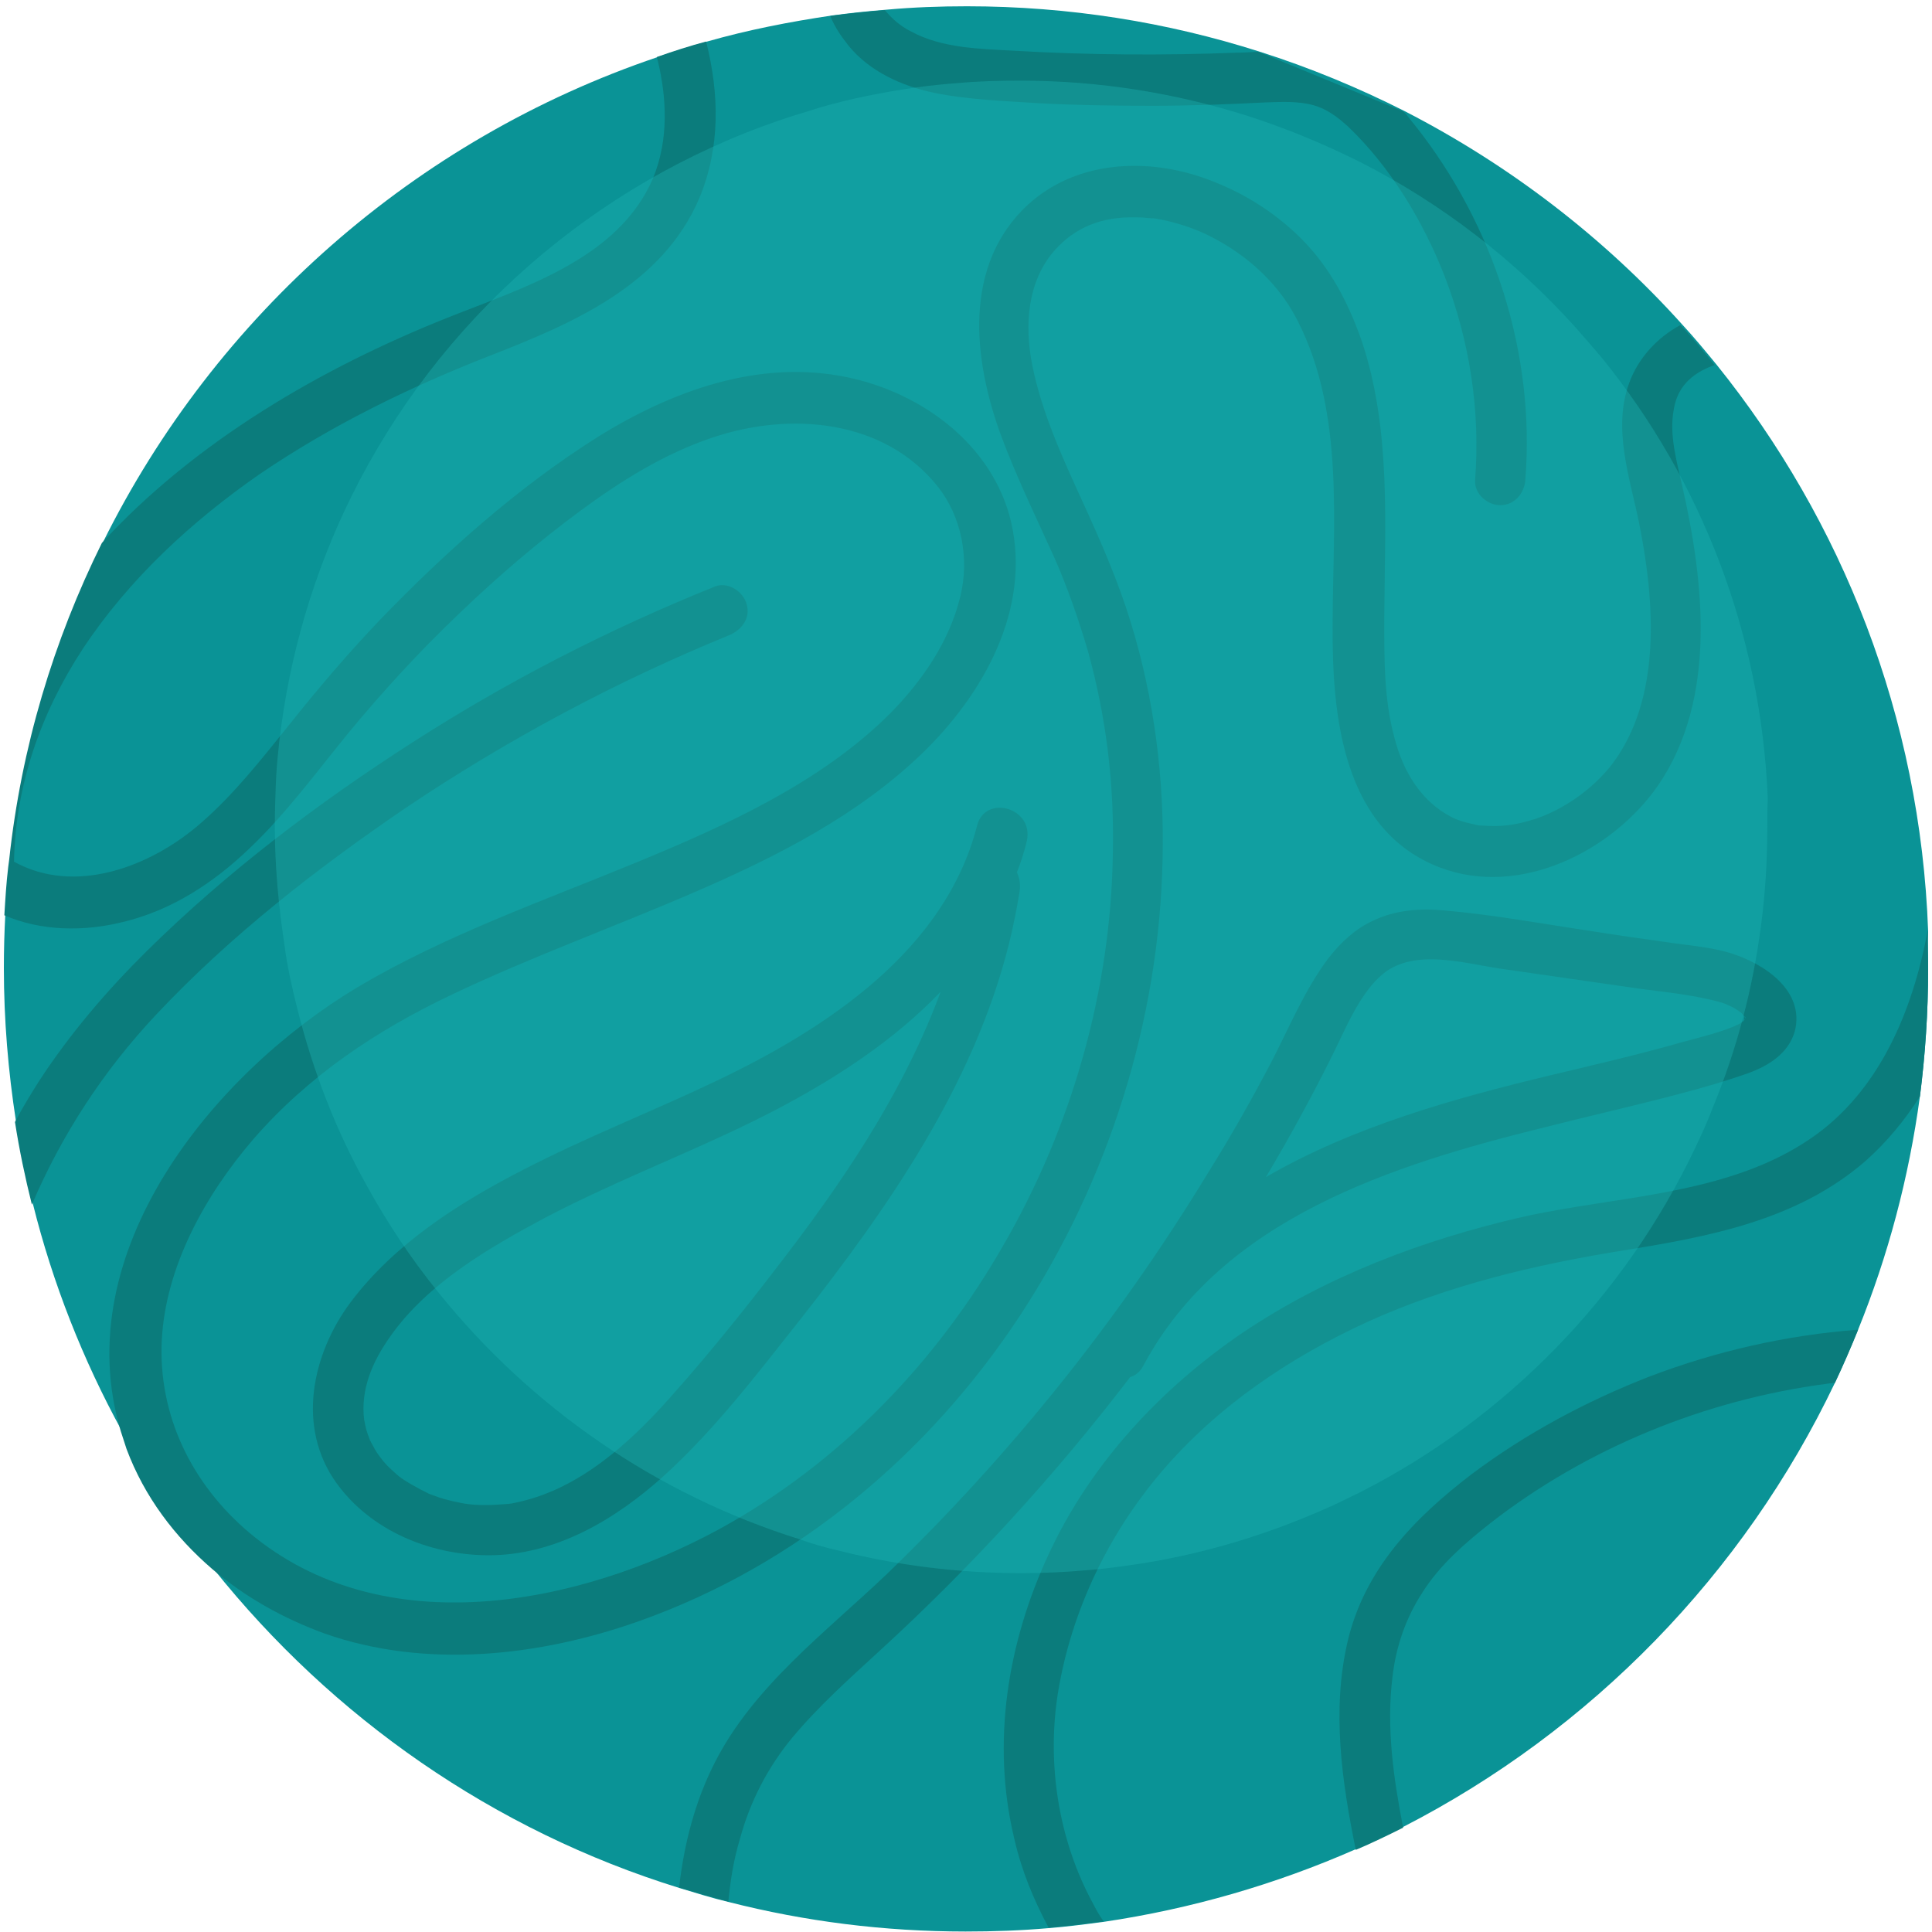
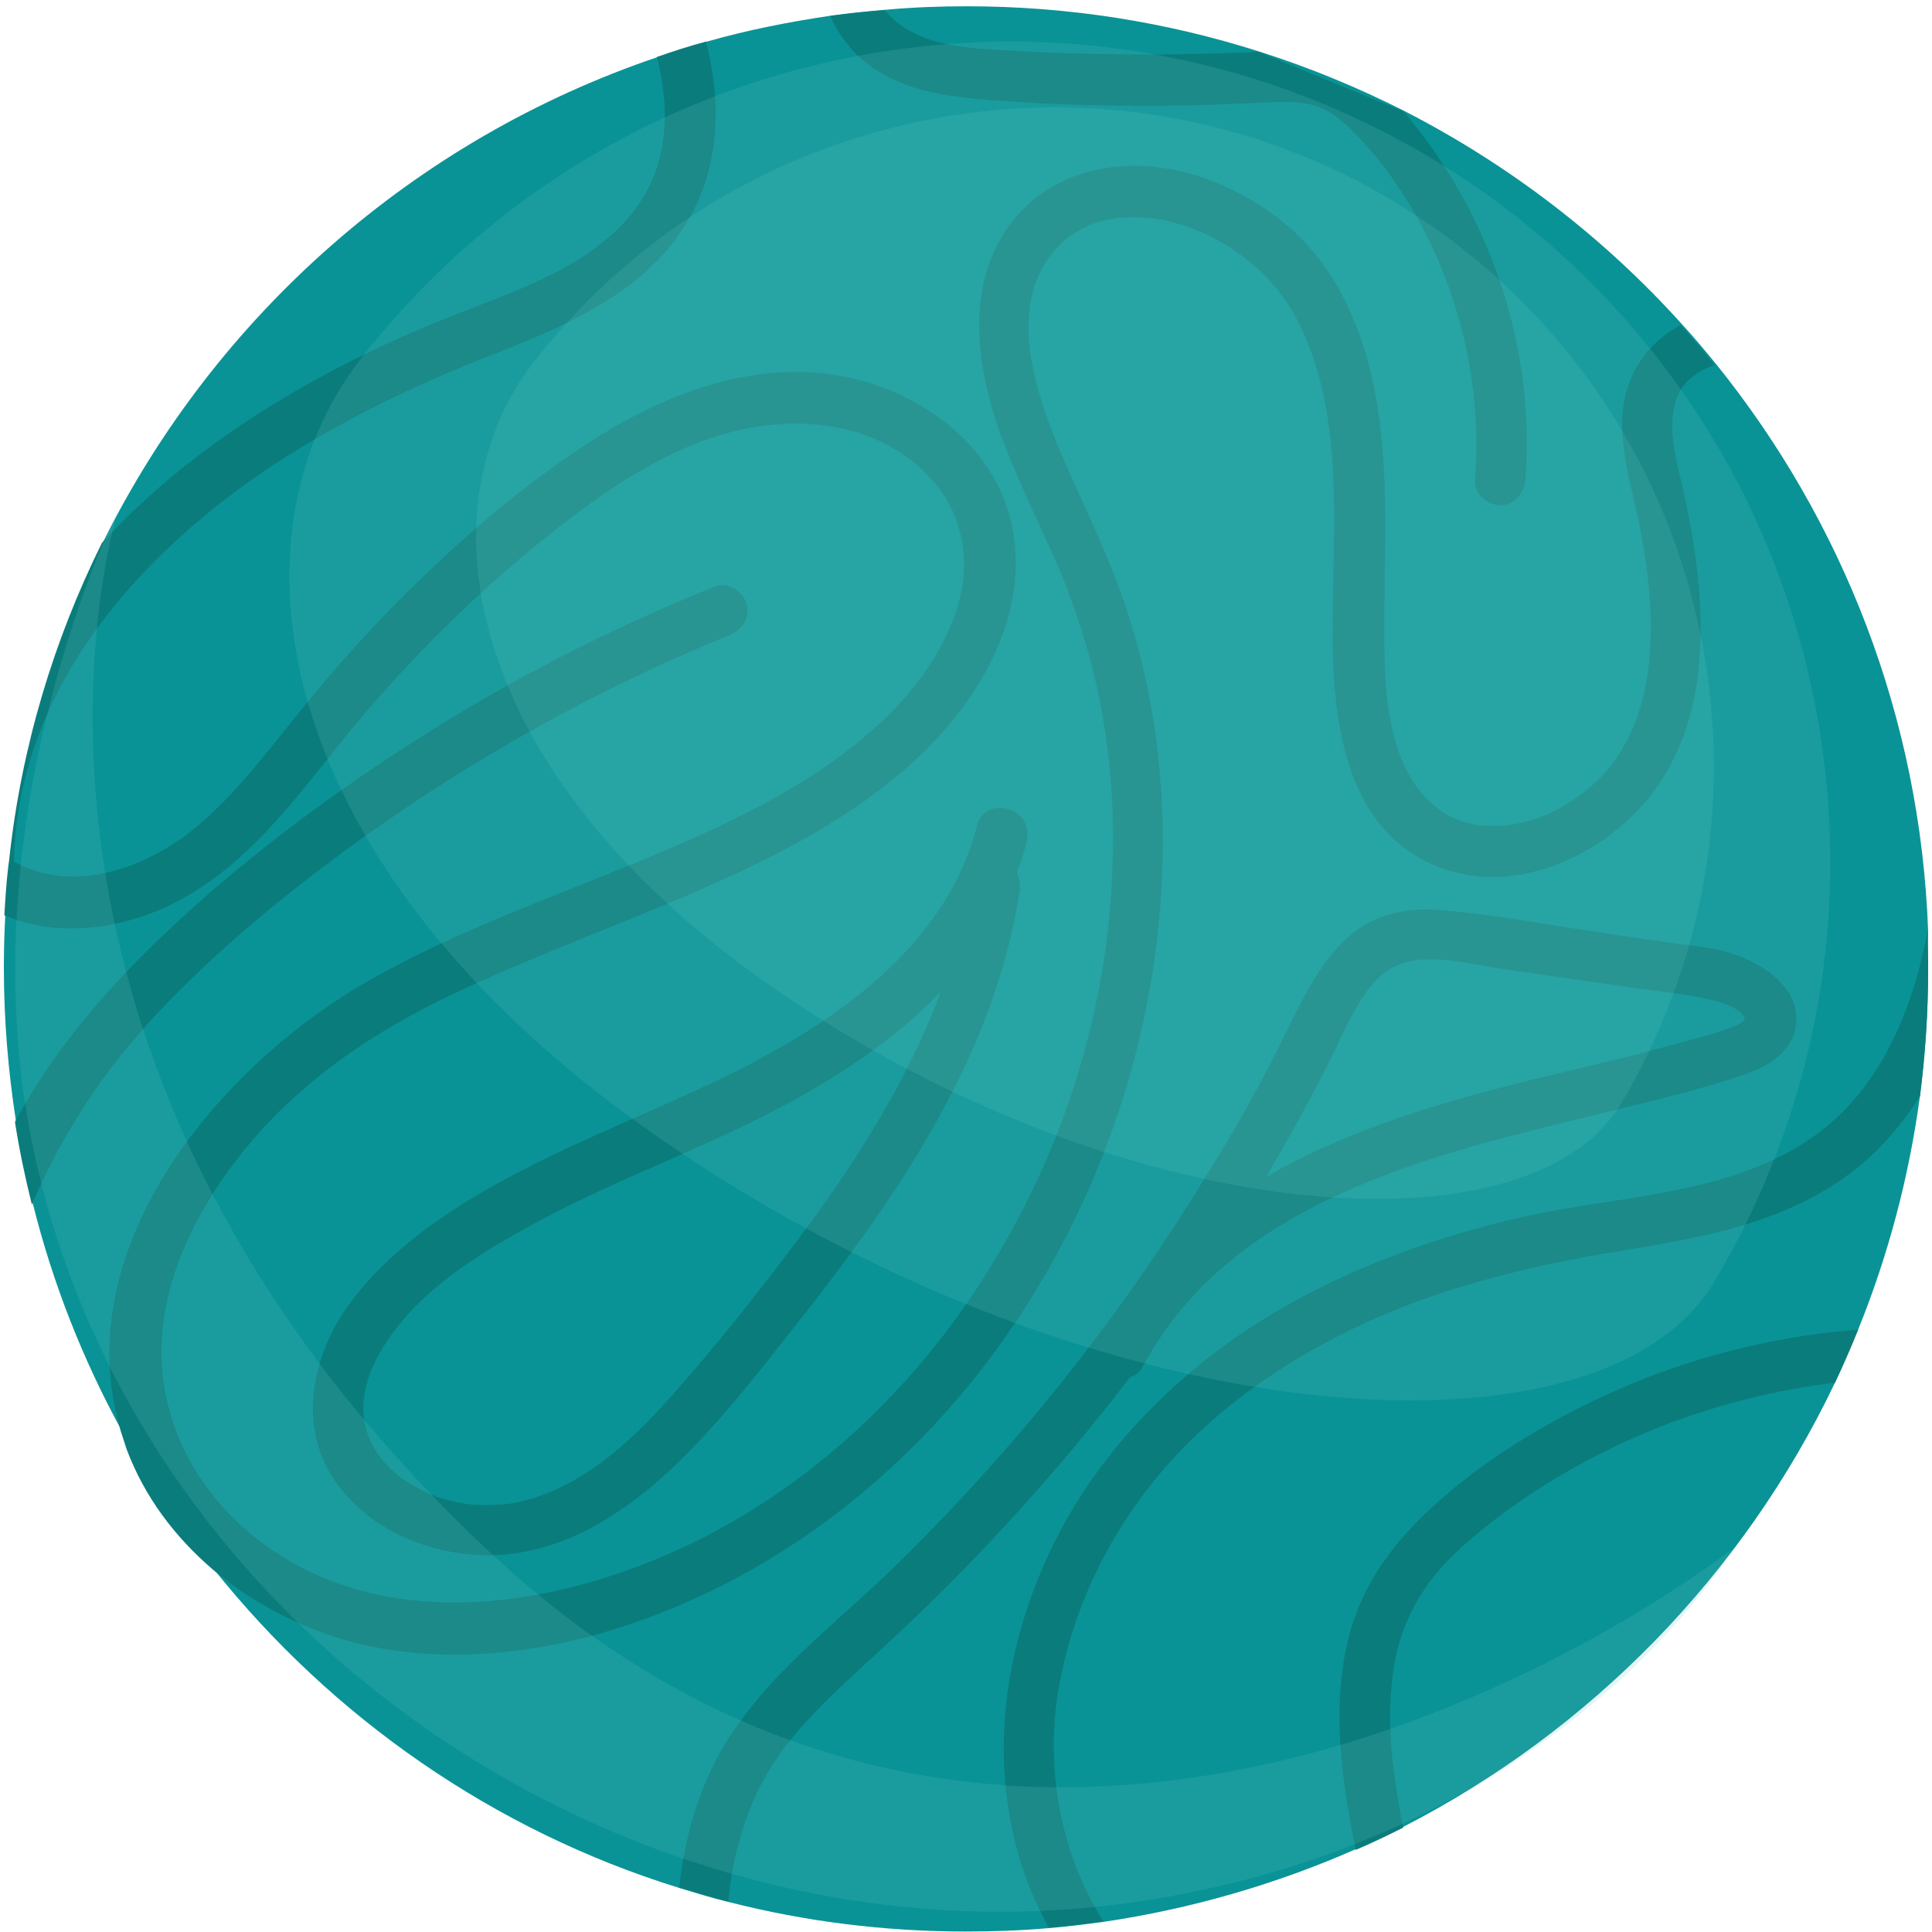
<svg xmlns="http://www.w3.org/2000/svg" version="1.1" id="Layer_1" x="0px" y="0px" viewBox="0 0 400 400" style="enable-background:new 0 0 400 400;" xml:space="preserve">
  <style type="text/css">
	.st0{fill:#0A9396;}
	.st1{fill:#0B7C7C;}
- 	.st2{opacity:0.4;}
- 	.st3{fill:#1BB2B2;}
+ 	.st2{opacity:0.18;fill:#66C6C4;}
</style>
  <g>
    <path class="st0" d="M399.2,200.6c0,9-0.6,17.8-1.7,26.4c-2.3,16.9-6.6,33-12.8,48.3c-1.5,3.7-3.1,7.4-4.8,11   c-18.9,39.6-50.5,72-89.5,92c-3.2,1.6-6.5,3.2-9.8,4.6c-16.4,7.2-33.9,12.3-52.1,15c-3.8,0.5-7.6,1-11.4,1.3   c-5.7,0.5-11.4,0.7-17.2,0.7c-16.9,0-33.3-2.1-49-6.1c-3.4-0.8-6.9-1.9-10.2-2.9c-38.5-11.9-71.9-35.3-96.5-66.1   c-7.1-9-13.5-18.5-19-28.6c-8-14.6-14.3-30.5-18.4-47c-1.4-5.6-2.6-11.3-3.5-17.1c-1.6-10.3-2.5-20.9-2.5-31.7   c0-3.7,0.1-7.4,0.3-11.1c0.2-3.4,0.4-6.7,0.8-10c0-0.5,0.1-0.9,0.2-1.4c2.6-23.4,9.3-45.5,19.2-65.6   C44.6,65.3,85.9,28.8,136.2,11.8c3.3-1.1,6.8-2.2,10.2-3.2c8.4-2.4,17.1-4.1,25.9-5.4c3.7-0.5,7.5-0.9,11.3-1.2l0,0   c5.5-0.5,11-0.7,16.6-0.7c21.1,0,41.5,3.3,60.6,9.4l0,0c10.4,3.3,20.5,7.5,30,12.3c21.8,11.2,41.3,26.2,57.5,44.2   c2.5,2.7,4.8,5.5,7.1,8.3c26,32.3,42.2,72.9,43.8,117.3C399.1,195.5,399.2,198,399.2,200.6z" />
  </g>
  <g>
    <g>
      <path class="st1" d="M1.7,179.5c-0.4,3.3-0.6,6.7-0.8,10c7.6,3.3,16.5,3.4,24.5,1.4c10.1-2.4,18.8-8.1,26.2-15.2    c7.6-7.2,13.8-15.7,20.5-23.9c7.1-8.6,14.8-17,22.9-24.7c7.9-7.6,16.3-14.8,25.1-21.3c8.4-6.2,17.5-11.9,27.4-15.2    c16.3-5.5,35.7-3.7,46.7,10.2c4.8,6.1,6.6,14.7,4.6,22.8c-2.3,9.3-7.9,17.4-14.5,24.1c-14.3,14.3-34,23.2-52.4,30.8    c-19.4,8-39.7,15.1-57.9,25.9c-30,18-60.1,54.9-49,91.9c0.4,1.2,0.8,2.5,1.2,3.7c3.7,9.9,10,18.2,17.8,24.9    c6.8,5.8,14.7,10.2,23.2,13.3c21,7.4,44.7,4.7,65.2-2.6c32.7-11.6,60-34.6,78.9-63.4c18.2-27.8,28.7-60.9,29.4-94.2    c0.4-16.6-1.7-33.3-6.6-49.2c-2.6-8.5-6.2-16.7-9.9-24.8c-4.2-9.2-8.5-18.5-10.5-28.5c-1.6-8.2-1-17.2,4.6-23.6    c4.4-5,10-7,16.5-6.9c0.8,0,1.6,0,2.4,0.1c0.4,0,0.9,0.1,1.3,0.1c0.1,0,0.1,0,0.1,0h0.1c0.1,0,0.1,0,0.2,0c2,0.3,4,0.8,5.9,1.4    c3.5,1.1,6.2,2.4,9.6,4.5c6,3.8,11.1,9,14.3,15.4c9.8,19.3,7.2,42.4,7.2,63.2c-0.1,18.6,2.1,42.2,22.2,49.9    c16.5,6.3,35.7-3.3,45.2-17c12.3-18,9.5-42.3,4.9-62.4c-1.1-4.8-2.6-10.2-1.7-15.2c0.6-4.1,2.8-6.6,5.9-8.3    c0.8-0.4,1.6-0.8,2.6-1.1c-2.3-2.9-4.6-5.7-7.1-8.3c-4.8,2.6-8.7,6.8-10.6,12c-3.5,9.5,0.2,19.8,2.1,29.2    c3.2,16.1,4.7,36.1-5.7,49.8c-3.9,5-9.8,9.2-15.7,11.2c-3.5,1.1-6,1.6-9.5,1.5c-0.7,0-1.5-0.1-2.3-0.1c-0.1,0-0.4-0.1-0.5-0.1l0,0    c-0.3-0.1-0.5-0.1-0.8-0.2c-1.6-0.3-3.4-0.9-4.3-1.4c-6.3-3.2-10.1-9.4-11.9-16.5c-2.2-8-2.1-16.5-2.1-24.7    c0.1-19.1,1.5-39.1-4.7-57.5c-2.7-7.7-6.4-14.9-12.2-20.8c-5.1-5.2-11.4-9.3-18.2-12c-12.7-5.2-28.1-4.9-38.6,4.6    c-13.7,12.6-11.4,32.3-5.6,48c3.2,8.6,7.3,17,11.1,25.4c2.6,5.9,5,12.8,6.9,19.3c3.8,13.9,5.4,27.3,5.1,41.7    c-0.4,28.2-8.4,56.4-22.6,81c-14,24.5-34.1,45.3-58.9,58.9c-29.1,15.8-69.6,23.9-97.2,0.8c-12-10.1-19-24.4-18.2-40    c0.8-15.2,9-30,19-41.6c11.4-13.1,25.5-22.5,41.1-29.9c16.6-7.9,33.9-14.1,50.7-21.4c16.6-7.2,33.3-15.7,46.5-28.4    c12.7-12.2,22.8-30,18.5-48.2c-3.8-15.8-18.4-26.6-33.9-29.8c-18.2-3.8-36.3,2.8-51.7,12.4c-16.5,10.4-31.5,23.8-45,37.8    c-6.6,6.9-12.8,14.2-18.7,21.6c-5.8,7.2-11.4,14.4-18.4,20.5c-10.4,9.1-26.1,15-38.7,8c0.3-15.8,5.5-30.7,14.2-44    c9.5-14.4,22.5-26.4,36.6-36.2C68.7,88,84.7,80.2,101.3,73.7c17.2-6.7,35.8-14.6,43.5-32.7c4.4-10.6,4.1-21.6,1.4-32.4    c-3.4,0.9-6.8,2-10.2,3.2c2.1,8.3,2.5,17.1-0.8,25.1c-7.2,16.8-27.1,22.7-42.6,28.9c-26.1,10.4-52.2,25.6-71.5,46.6    c-10,20.2-16.7,42.3-19.2,65.6L1.7,179.5z" />
      <path class="st1" d="M399.2,200.6c0,9-0.6,17.8-1.7,26.4c-3.1,4.9-6.9,9.5-11.3,13.4c-14.3,12.4-32.7,15.7-50.8,18.6    c-17.8,2.9-35.5,7.1-52.1,14.6c-16.2,7.4-31.2,17.5-42.8,31.1c-11,12.9-18.6,28.7-21.4,45.4c-2.5,15.1,0.1,31.1,7.3,44.2    c0.6,1.2,1.3,2.4,2.1,3.5c-3.8,0.5-7.6,1-11.4,1.3c-3.1-5.8-5.6-11.8-7.1-18.4c-4.8-19.9-1.4-40.7,7.2-59.1    c8.7-18.7,23.2-34.2,40.1-45.7c17.4-11.7,37.3-19.2,57.7-23.9c19.9-4.5,42.5-4.4,59.9-16.3c14.2-9.7,21.1-26.4,24.2-43    C399.1,195.5,399.2,198,399.2,200.6z" />
    </g>
    <g>
      <path class="st1" d="M358.2,197.3c-4.3-1.3-9.1-1.6-13.6-2.3c-4.9-0.7-10-1.4-14.9-2.2c-10.2-1.5-20.3-3.4-30.6-4.3    c-5-0.5-10.2-0.1-14.8,2.1c-3.7,1.7-6.7,4.5-9.2,7.7c-5,6.6-8.2,14.5-12,21.8c-4.1,7.8-8.4,15.4-13.1,22.9    c-18.5,30.4-40.8,58.2-66.4,82.9c-12.7,12.1-27.7,23.3-35.7,39.2c-4.1,8.1-6.3,16.9-7.3,25.7c3.4,1,6.8,2,10.2,2.9    c0.4-4.3,1.1-8.7,2.4-13c2.1-7.7,5.7-14.7,10.8-20.9c5.5-6.6,11.8-12.2,18.1-18c18.9-17.3,36.3-36.3,51.9-56.7    c1.1-0.3,2.1-1.1,2.8-2.5c16.3-30.4,51.8-41.5,83-49.2c9.4-2.4,18.8-4.5,28.2-7c4.6-1.2,9.4-2.6,13.9-4.2c4.2-1.5,8.4-4.1,9.7-8.7    C373.7,205.1,365.3,199.5,358.2,197.3z M361.2,211.1c-0.1,0.1-0.2,0.2-0.2,0.3c-0.1,0-0.9,0.6-0.9,0.6c-3,1.5-7.9,2.7-11.6,3.7    c-9.1,2.6-18.2,4.7-27.4,6.9c-20.1,4.8-41.1,10.7-59,21.1c4.7-7.9,9.2-16.1,13.3-24.3c3.1-6.1,6-13.8,11.1-17.9    c6.5-5.1,16.5-2.1,23.8-1c9.7,1.4,19.3,2.8,29.1,4.2c4.6,0.6,9.4,1.1,13.9,2.1c1.1,0.2,3.3,0.8,3.8,1c0.7,0.3,1.4,0.6,2.1,1    c0.3,0.2,0.6,0.4,0.9,0.6c0.1,0.1,0.2,0.2,0.3,0.2l0,0c0.1,0.1,0.1,0.1,0.3,0.3c0.2,0.2,0.3,0.4,0.5,0.6c0,0,0,0,0,0.1    C361,210.7,361.1,210.9,361.2,211.1z M361.3,210.9L361.3,210.9L361.3,210.9L361.3,210.9C361.2,210.3,361.5,210.5,361.3,210.9z" />
    </g>
    <g>
      <path class="st1" d="M202.3,170.9c-6.6,25.8-31,41.9-53.8,52.8c-13.4,6.4-27.3,11.8-40.4,18.6c-13.2,6.8-26.4,15.2-35.5,27.3    c-8,10.7-11.3,25.9-2.9,37.5c7.1,9.8,19.2,14.8,31.2,14.9c13.9,0.1,26.4-7.3,36.5-16.4c10.6-9.6,19.4-21.2,28.2-32.3    c18.4-23.4,36-48.7,43.3-77.9c0.9-3.6,1.6-7.2,2.2-10.8c0.4-2.8-0.7-5.7-3.7-6.5c-2.5-0.7-6.1,0.8-6.5,3.7    c-4.3,28.2-19.2,52.9-36.1,75.4c-8.3,11-17,22-26.2,32.3c-8.3,9.3-18.4,18.5-30.9,21.4c-0.6,0.1-1.2,0.3-1.9,0.4    c-0.3,0-0.5,0.1-0.8,0.1c0.2,0,0.8-0.1-0.2,0c-1.3,0.1-2.8,0.2-4.2,0.2c-3,0-4.2-0.2-6.9-0.8c-1.2-0.3-2.5-0.6-3.7-1.1    c-0.6-0.2-1.2-0.4-1.7-0.7c0.6,0.3-1-0.5-1.2-0.6c-1.1-0.6-2.2-1.2-3.3-1.9c-1.2-0.8-1.2-0.8-2.5-2c-0.9-0.8-1.7-1.6-2.5-2.7    c-0.4-0.5,0,0,0,0c-0.2-0.3-0.4-0.5-0.6-0.8c-0.4-0.6-0.7-1.1-1-1.7c-0.2-0.4-0.5-0.9-0.7-1.3c0.3,0.7-0.2-0.7-0.3-0.9    c-0.2-0.6-0.4-1.1-0.5-1.7c-0.1-0.3-0.3-1.6-0.3-1.4c-0.8-6.3,1.7-12.1,5.4-17.3c7.7-11,20.5-18.4,32.1-24.6    c12.8-6.7,26-11.9,39-18c22.9-10.8,47-26.1,57.4-50.3c1.3-3.2,2.5-6.3,3.3-9.7C214.1,167.2,204,164.4,202.3,170.9L202.3,170.9z" />
    </g>
    <g>
      <path class="st1" d="M151,131.5c-23.5,9.6-45.9,21.6-66.9,35.7c-18.5,12.6-36.4,26.5-51.8,42.9c-10.9,11.6-19.5,24.8-25.7,39.3    c-1.4-5.6-2.6-11.3-3.5-17.1c1.5-2.9,3.3-5.8,5-8.5c6.4-9.8,14-18.7,22.3-26.9c16.6-16.4,35.5-30.7,55-43.2    c19.9-12.8,40.8-23.5,62.7-32.3c2.7-1,5.8,1.1,6.5,3.7C155.4,128,153.6,130.4,151,131.5z" />
    </g>
    <g>
      <path class="st1" d="M384.7,275.3c-1.5,3.7-3.1,7.4-4.8,11c-0.6,0.1-1.2,0.1-1.7,0.2c-25.1,3.3-49.7,13.3-69.7,28.9    c-5.2,4.1-10.4,8.6-14,14.3c-3.4,5.2-5.5,11.2-6.2,17.5c-1.3,10.4,0.2,20.9,2.2,31.2c-3.2,1.6-6.5,3.2-9.8,4.6    c-2.9-14.2-5-28.9-1.7-43.1c3.5-15,13.8-25.6,25.7-34.7c11.2-8.4,23.7-15.1,36.8-20.2C355.4,279.7,370,276.4,384.7,275.3z" />
    </g>
    <g>
      <path class="st1" d="M260.5,10.7L260.5,10.7c-1.4,0.1-2.9,0.2-4.3,0.2c-15.4,0.6-30.9,0.5-46.3-0.4c-7.1-0.4-14.9-0.5-21.3-4    c-2.2-1.1-3.9-2.6-5.4-4.4l0,0c-3.8,0.3-7.5,0.7-11.3,1.2c0.9,2.3,2.3,4.3,3.9,6.3c4.3,5.2,10.9,8.2,17.5,9.6    c7.3,1.5,14.8,1.7,22.2,2.2c7.7,0.4,15.4,0.5,23.2,0.5c7.8,0,15.5-0.3,23.4-0.7c3.3-0.1,6.7-0.3,9.9,0.6c2.8,0.8,5,2.5,7.1,4.4    c8.8,8.4,15.6,19.7,20,31c5.2,13.5,7.4,27.8,6.3,42.2c-0.2,2.9,2.6,5.2,5.2,5.2c3,0,5-2.5,5.2-5.2c2.1-26.2-6.5-52.8-22.8-73.4    c-0.8-0.9-1.5-2-2.4-2.9L260.5,10.7z" />
    </g>
  </g>
-   <g class="st2">
-     <path class="st3" d="M365.9,171.1c0,6.9-0.4,13.8-1.3,20.5c-1.7,13.1-5,25.6-9.9,37.5c-1.1,2.9-2.4,5.8-3.7,8.5   c-14.6,30.8-39.1,55.9-69.3,71.3c-2.5,1.2-5,2.5-7.6,3.6c-12.7,5.6-26.2,9.6-40.4,11.6c-2.9,0.4-5.9,0.8-8.8,1   c-4.4,0.4-8.8,0.6-13.4,0.6c-13.1,0-25.8-1.6-38-4.7c-2.7-0.6-5.4-1.4-7.9-2.3c-29.8-9.3-55.8-27.4-74.9-51.2   c-5.6-6.9-10.5-14.3-14.8-22.1c-6.3-11.3-11.1-23.6-14.3-36.4c-1.1-4.3-2.1-8.7-2.7-13.3c-1.2-8-2-16.2-2-24.6   c0-2.9,0.1-5.8,0.2-8.6c0.1-2.6,0.3-5.1,0.6-7.7c0-0.4,0.1-0.7,0.1-1.1c2.1-18.1,7.2-35.2,14.9-50.8c18-36.5,50-64.8,89-78.1   c2.6-0.9,5.2-1.6,7.9-2.5c6.5-1.9,13.2-3.2,20.1-4.2c2.9-0.4,5.8-0.7,8.7-0.9l0,0c4.2-0.4,8.5-0.5,12.9-0.5c16.4,0,32.2,2.6,47,7.3   l0,0c8.1,2.6,15.8,5.8,23.4,9.6c16.9,8.6,32,20.3,44.6,34.3c1.9,2.2,3.7,4.2,5.6,6.5c20.2,25,32.7,56.6,34.1,91   C365.9,167.2,365.9,169.1,365.9,171.1z" />
-   </g>
+   <path class="st2" d="M177,11.7C269.2-6,358.3,54.4,375.9,146.5c8.1,42.6-0.4,84.4-21,118.9c-24,40.2-130.6,31.7-219.7-30.7  C56.1,179.3,45.8,111.7,74.6,74.4C99.1,42.9,134.7,19.8,177,11.7z" />
+   <path class="st2" d="M192.6,24.7C266.7,10.5,338.2,59,352.4,133c6.5,34.2-0.3,67.8-16.8,95.5c-19.3,32.3-104.9,25.5-176.5-24.7  C95.5,159.3,87.2,105,110.4,75.1C130,49.8,158.7,31.2,192.6,24.7z" />
+   <path class="st2" d="M237.6,393.4C134.4,409.8,28.8,340.4,7,238.3c-14.7-68.8,17.5-132.9,17.5-132.9s-35.4,110.4,76.4,215.5  c118,110.8,258-0.4,258-0.4S324.7,379.6,237.6,393.4z" />
</svg>
